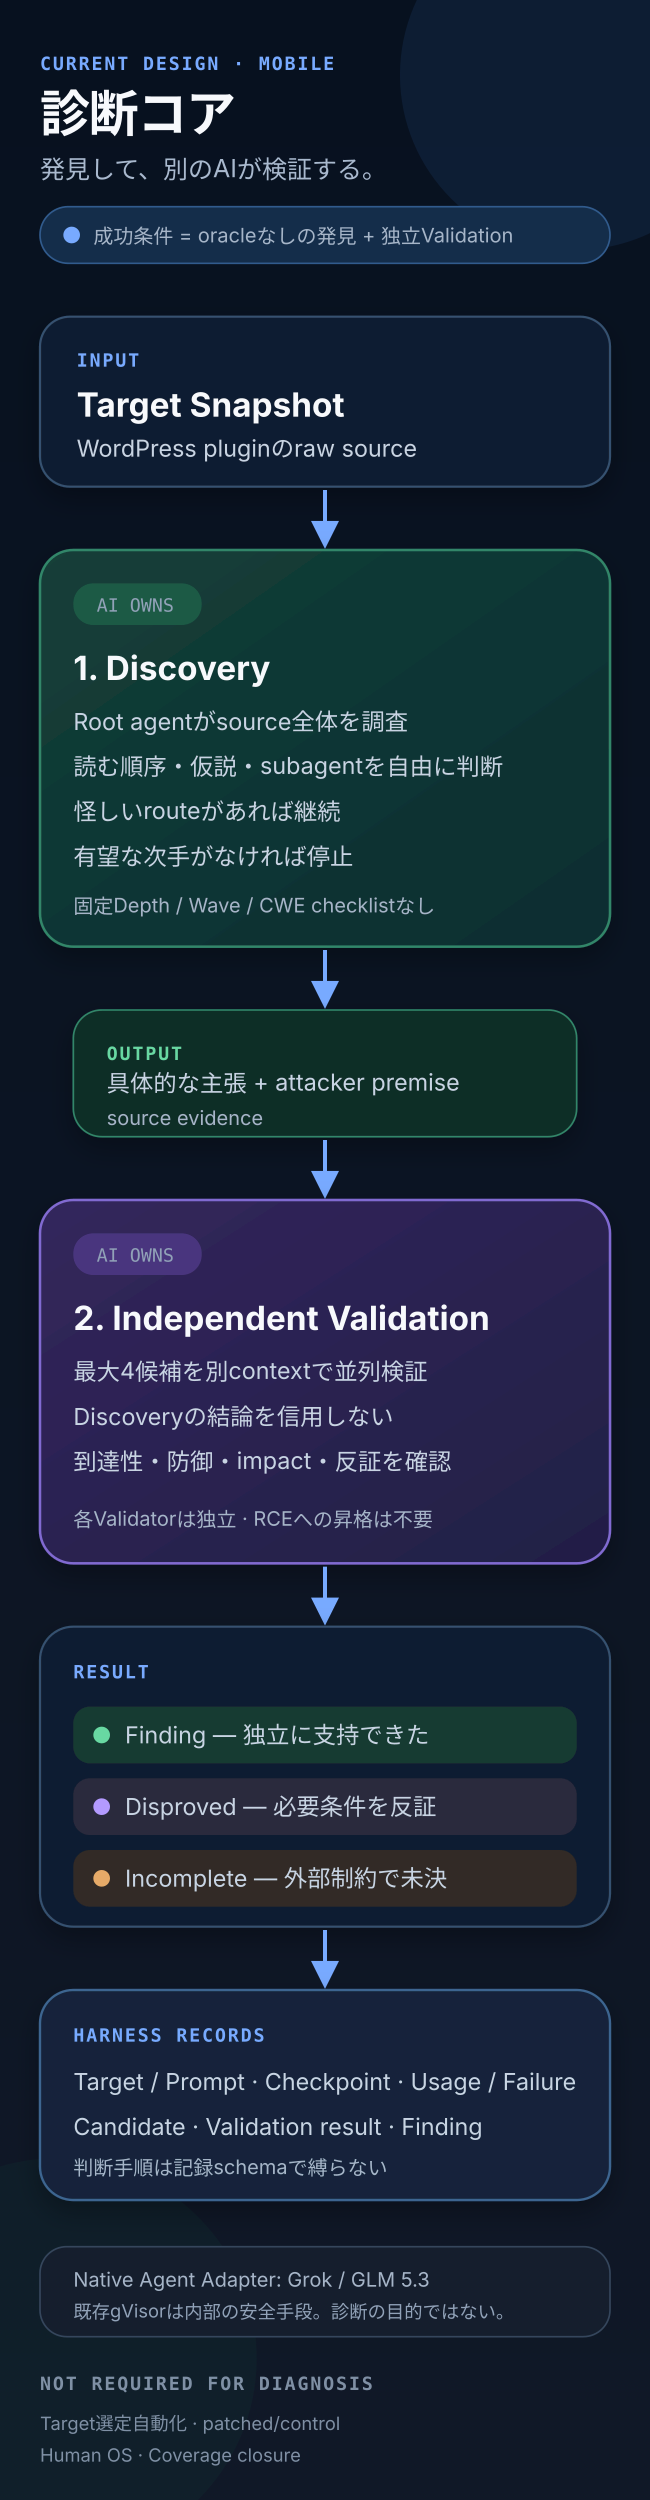
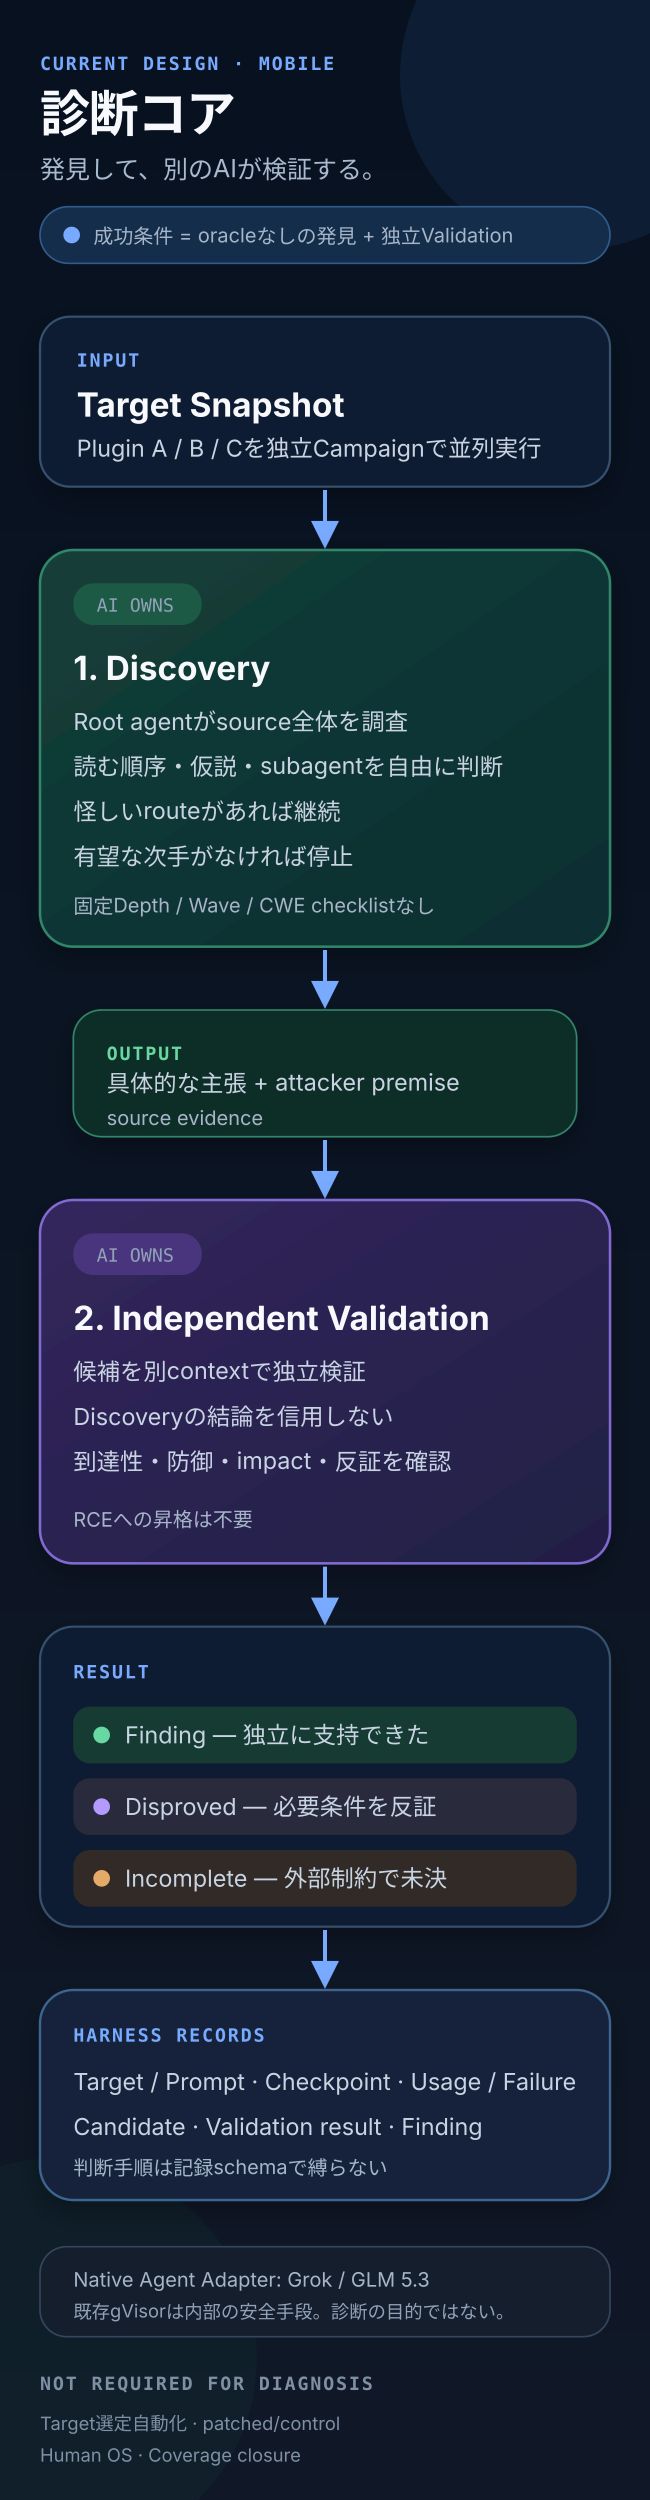
<svg xmlns="http://www.w3.org/2000/svg" width="390" height="1500" viewBox="0 0 390 1500" role="img" aria-labelledby="title desc" style="width:100%;max-width:390px;height:auto">
  <defs>
    <linearGradient id="bg" x1="0" y1="0" x2="0" y2="1">
      <stop offset="0" stop-color="#07111f" />
      <stop offset="1" stop-color="#101827" />
    </linearGradient>
    <linearGradient id="discovery" x1="0" y1="0" x2="1" y2="1">
      <stop offset="0" stop-color="#123f38" />
      <stop offset="1" stop-color="#102d31" />
    </linearGradient>
    <linearGradient id="validation" x1="0" y1="0" x2="1" y2="1">
      <stop offset="0" stop-color="#33265c" />
      <stop offset="1" stop-color="#211f45" />
    </linearGradient>
    <filter id="shadow" x="-15%" y="-15%" width="130%" height="140%">
      <feDropShadow dx="0" dy="7" stdDeviation="8" flood-color="#000" flood-opacity="0.28" />
    </filter>
    <marker id="arrow" viewBox="0 0 10 10" refX="8" refY="5" markerWidth="7" markerHeight="7" orient="auto">
      <path d="M0 0L10 5L0 10Z" fill="#78aaff" />
    </marker>
    <style>
      .sans{font-family:Inter,"Noto Sans JP",system-ui,-apple-system,"Segoe UI",sans-serif}
      .mono{font-family:"SFMono-Regular",Consolas,monospace}
      .title{fill:#f7f9fc;font-size:30px;font-weight:760;letter-spacing:-.8px}
      .subtitle{fill:#a9b9ce;font-size:15px}
      .eyebrow{font-size:11px;font-weight:760;letter-spacing:1.1px}
      .cardTitle{fill:#f7f9fc;font-size:20px;font-weight:730}
      .body{fill:#c8d4e3;font-size:14px}
      .small{fill:#a6b5c8;font-size:12px}
      .tiny{fill:#91a2b8;font-size:11px}
      .outline{fill:#111d30;stroke:#36516f;stroke-width:1.3}
      .flow{fill:none;stroke:#78aaff;stroke-width:2.4;marker-end:url(#arrow)}
    </style>
  </defs>
  <rect width="390" height="1500" fill="url(#bg)" />
  <circle cx="345" cy="45" r="105" fill="#17345c" opacity=".34" />
  <circle cx="34" cy="1415" r="120" fill="#123f38" opacity=".18" />
  <g class="sans">
    <text x="24" y="42" class="mono eyebrow" fill="#78aaff">CURRENT DESIGN · MOBILE</text>
    <text x="24" y="79" class="title">診断コア</text>
    <text x="24" y="107" class="subtitle">発見して、別のAIが検証する。</text>
    <rect x="24" y="124" width="342" height="34" rx="17" fill="#142d4a" stroke="#315b8d" />
    <circle cx="43" cy="141" r="5" fill="#78aaff" />
    <text x="56" y="146" class="small">成功条件 = oracleなしの発見 + 独立Validation</text>
    <g filter="url(#shadow)">
      <rect x="24" y="190" width="342" height="102" rx="18" class="outline" />
      <text x="46" y="220" class="mono eyebrow" fill="#78aaff">INPUT</text>
      <text x="46" y="250" class="cardTitle">Target Snapshot</text>
-       <text x="46" y="274" class="body">WordPress pluginのraw source</text>
+       <text x="46" y="274" class="body">Plugin A / B / Cを独立Campaignで並列実行</text>
    </g>
    <path d="M195 294V326" class="flow" />
    <g filter="url(#shadow)">
      <rect x="24" y="330" width="342" height="238" rx="20" fill="url(#discovery)" stroke="#328669" stroke-width="1.5" />
      <rect x="44" y="350" width="77" height="25" rx="12" fill="#1e5a45" />
      <text x="58" y="367" class="mono tiny" fill="#b8f2d4">AI OWNS</text>
      <text x="44" y="408" class="cardTitle">1. Discovery</text>
      <text x="44" y="438" class="body">Root agentがsource全体を調査</text>
      <text x="44" y="465" class="body">読む順序・仮説・subagentを自由に判断</text>
      <text x="44" y="492" class="body">怪しいrouteがあれば継続</text>
      <text x="44" y="519" class="body">有望な次手がなければ停止</text>
      <text x="44" y="548" class="small">固定Depth / Wave / CWE checklistなし</text>
    </g>
    <path d="M195 570V602" class="flow" />
    <g filter="url(#shadow)">
      <rect x="44" y="606" width="302" height="76" rx="17" fill="#112d28" stroke="#328669" />
      <text x="64" y="636" class="mono eyebrow" fill="#68d8a2">OUTPUT</text>
      <text x="64" y="655" class="body">具体的な主張 + attacker premise</text>
      <text x="64" y="675" class="small">source evidence</text>
    </g>
    <path d="M195 684V716" class="flow" />
    <g filter="url(#shadow)">
      <rect x="24" y="720" width="342" height="218" rx="20" fill="url(#validation)" stroke="#816bd1" stroke-width="1.5" />
      <rect x="44" y="740" width="77" height="25" rx="12" fill="#4a367e" />
      <text x="58" y="757" class="mono tiny" fill="#ded6ff">AI OWNS</text>
      <text x="44" y="798" class="cardTitle">2. Independent Validation</text>
-       <text x="44" y="828" class="body">最大4候補を別contextで並列検証</text>
+       <text x="44" y="828" class="body">候補を別contextで独立検証</text>
      <text x="44" y="855" class="body">Discoveryの結論を信用しない</text>
      <text x="44" y="882" class="body">到達性・防御・impact・反証を確認</text>
-       <text x="44" y="916" class="small">各Validatorは独立 · RCEへの昇格は不要</text>
+       <text x="44" y="916" class="small">RCEへの昇格は不要</text>
    </g>
    <path d="M195 940V972" class="flow" />
    <g filter="url(#shadow)">
      <rect x="24" y="976" width="342" height="180" rx="20" class="outline" />
      <text x="44" y="1007" class="mono eyebrow" fill="#78aaff">RESULT</text>
      <rect x="44" y="1024" width="302" height="34" rx="10" fill="#153b30" />
      <circle cx="61" cy="1041" r="5" fill="#68d8a2" />
      <text x="75" y="1046" class="body">Finding — 独立に支持できた</text>
      <rect x="44" y="1067" width="302" height="34" rx="10" fill="#2b2b3e" />
      <circle cx="61" cy="1084" r="5" fill="#b39aff" />
      <text x="75" y="1089" class="body">Disproved — 必要条件を反証</text>
      <rect x="44" y="1110" width="302" height="34" rx="10" fill="#302a25" />
      <circle cx="61" cy="1127" r="5" fill="#e6aa68" />
      <text x="75" y="1132" class="body">Incomplete — 外部制約で未決</text>
    </g>
    <path d="M195 1158V1190" class="flow" />
    <g filter="url(#shadow)">
      <rect x="24" y="1194" width="342" height="126" rx="20" fill="#13243a" stroke="#3d6590" stroke-width="1.4" />
      <text x="44" y="1225" class="mono eyebrow" fill="#78aaff">HARNESS RECORDS</text>
      <text x="44" y="1254" class="body">Target / Prompt · Checkpoint · Usage / Failure</text>
      <text x="44" y="1281" class="body">Candidate · Validation result · Finding</text>
      <text x="44" y="1305" class="small">判断手順は記録schemaで縛らない</text>
    </g>
    <g>
      <rect x="24" y="1348" width="342" height="54" rx="16" fill="#151e2d" stroke="#35465c" />
      <text x="44" y="1372" class="small">Native Agent Adapter: Grok / GLM 5.3</text>
      <text x="44" y="1391" class="tiny">既存gVisorは内部の安全手段。診断の目的ではない。</text>
    </g>
    <g opacity=".86">
      <text x="24" y="1434" class="mono eyebrow" fill="#91a2b8">NOT REQUIRED FOR DIAGNOSIS</text>
      <text x="24" y="1458" class="tiny">Target選定自動化 · patched/control</text>
      <text x="24" y="1477" class="tiny">Human OS · Coverage closure</text>
    </g>
  </g>
</svg>
